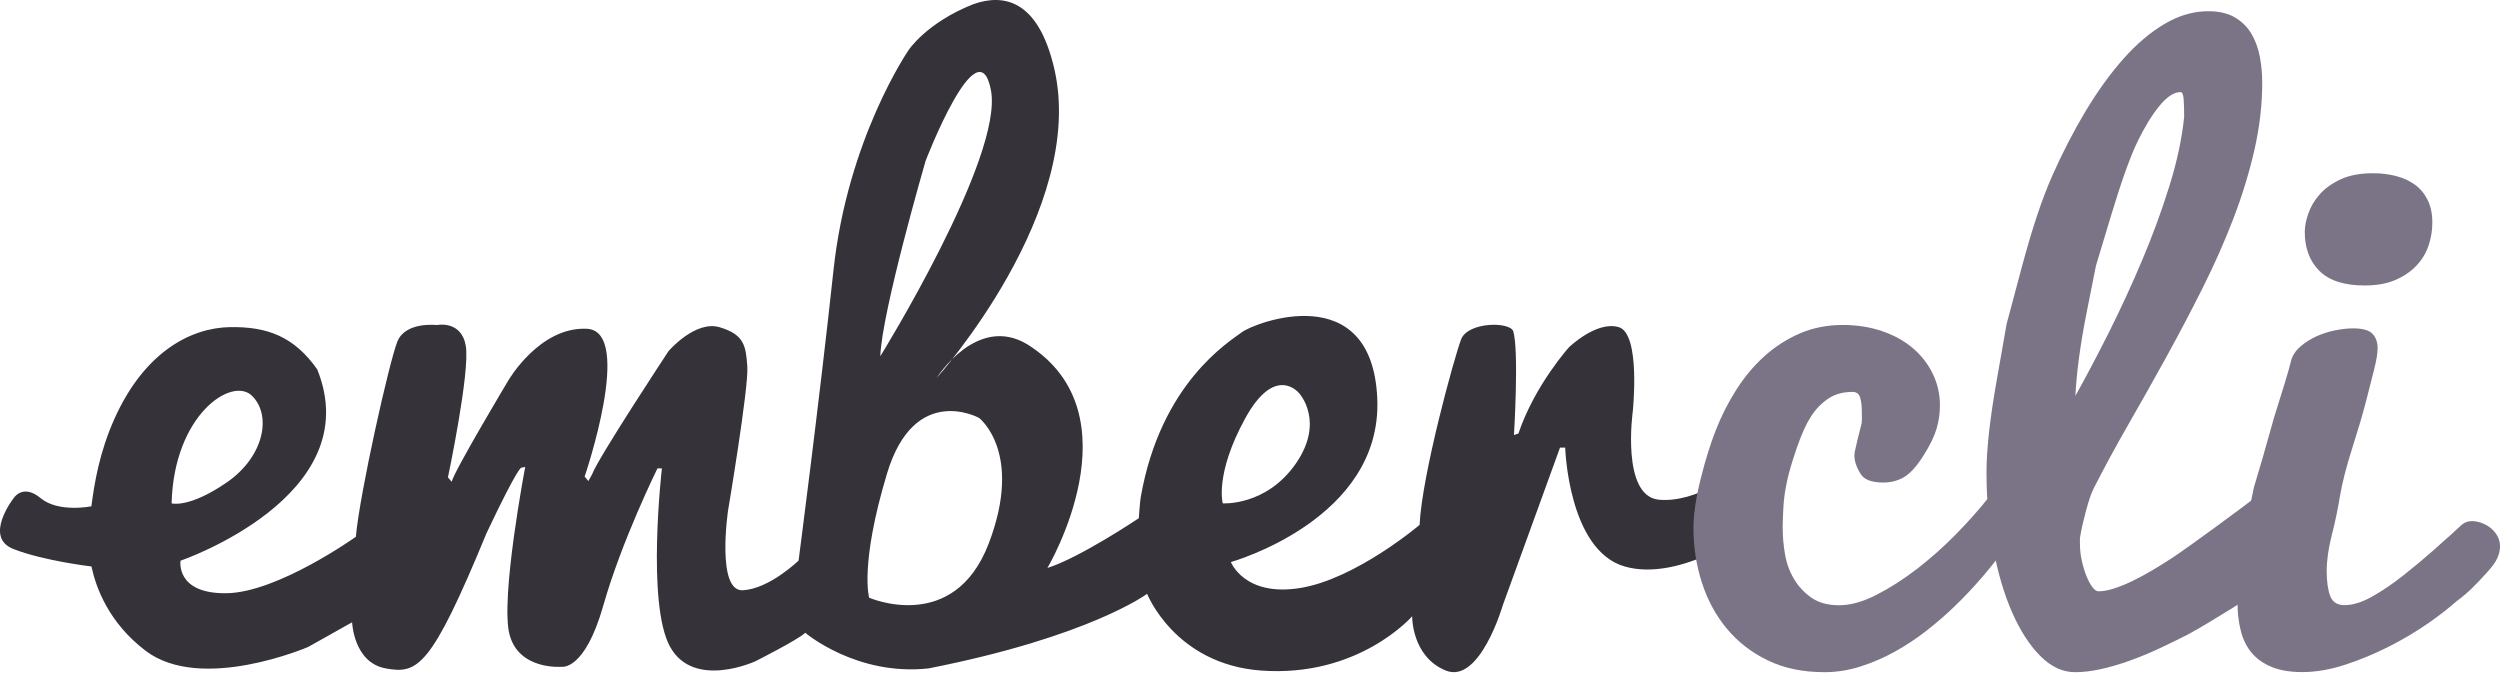
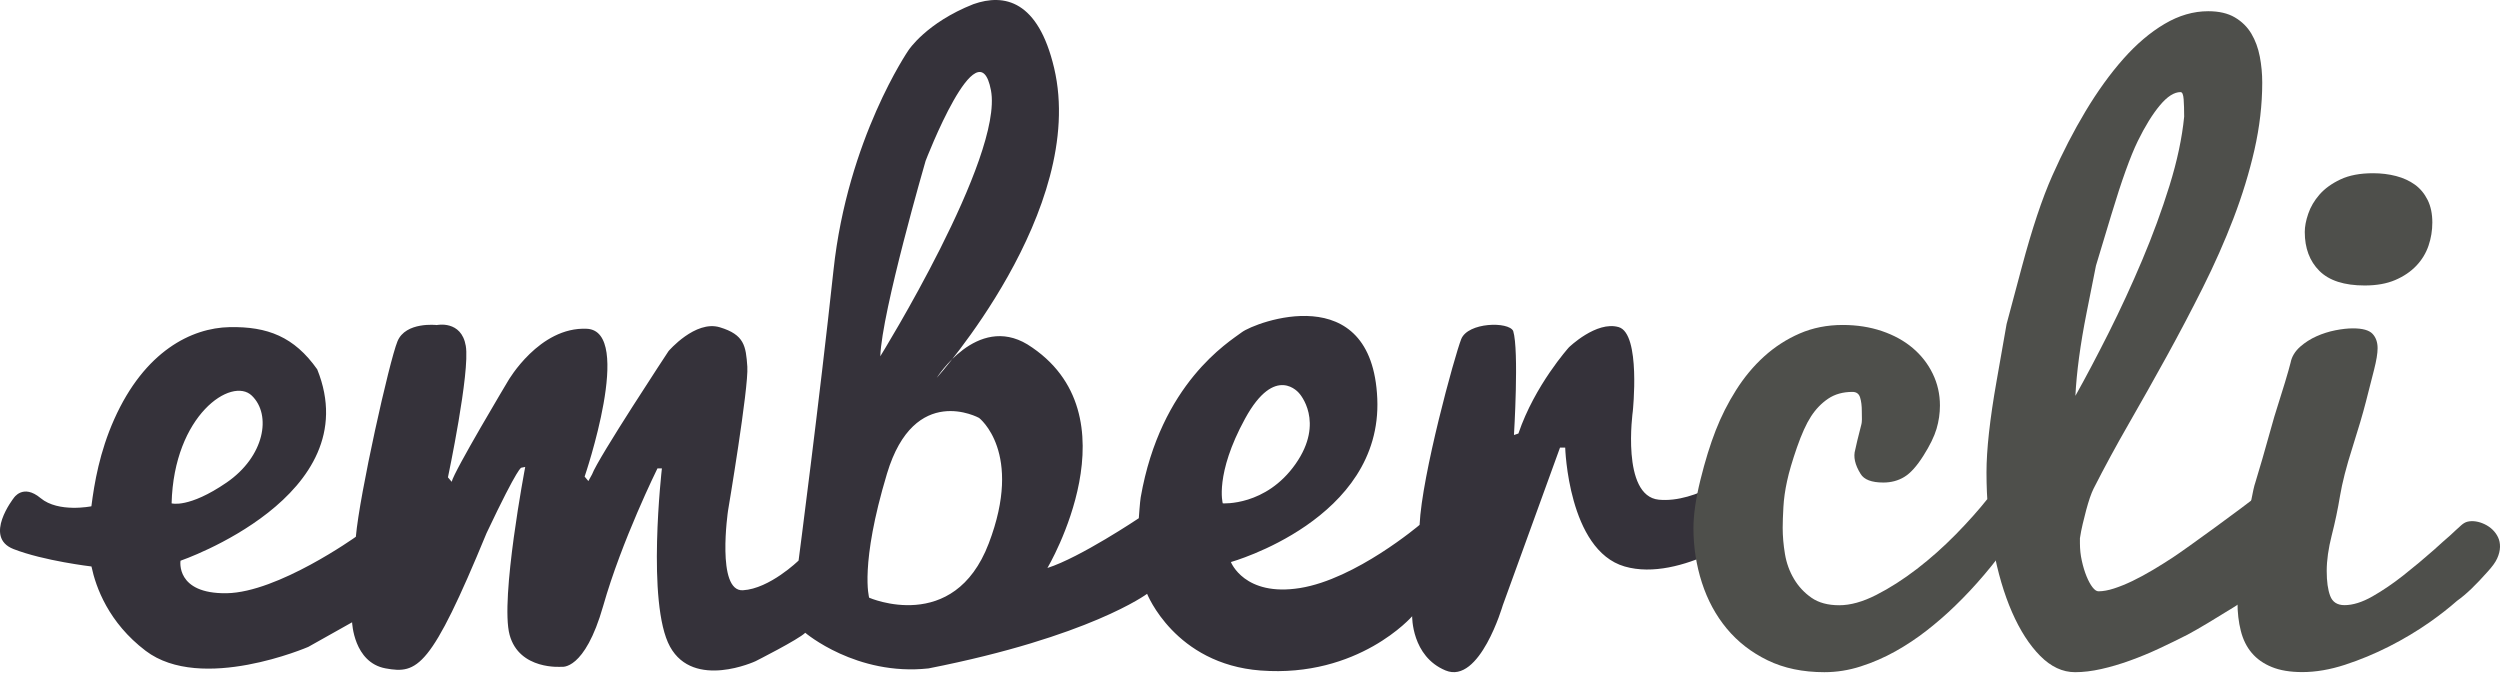
<svg xmlns="http://www.w3.org/2000/svg" version="1.1" id="Layer_1" x="0px" y="0px" width="595.563px" height="160.13px" viewBox="0 0 595.563 160.13" enable-background="new 0 0 595.563 160.13" xml:space="preserve">
  <path fill-rule="evenodd" clip-rule="evenodd" fill="#35323A" d="M421.541,116.413c-0.709-7.078-7.08-4.444-7.08-4.444  s-10.27,7.956-19.289,7.071c-9.029-0.885-6.199-21.066-6.199-21.066s1.949-18.497-3.361-20.047c-5.309-1.55-11.859,4.82-11.859,4.82  s-8.141,9.025-12.029,20.529l-1.061,0.354c0,0,1.24-20.174-0.18-24.775c-1.061-2.301-10.791-2.123-12.391,1.946  c-1.59,4.069-9.369,32.385-9.91,44.241c0,0-15.209,12.919-28.49,15.043c-13.27,2.123-16.459-6.194-16.459-6.194  s36.11-10.087,34.87-38.933s-29.119-18.178-32.27-15.807c-3.051,2.293-19.34,12.119-24.09,39.33  c-0.17,0.926-0.451,4.969-0.451,4.969s-13.979,9.379-21.77,11.856c0,0,21.77-36.632-4.77-53.267  c-12.041-7.256-21.59,7.963-21.59,7.963s35.92-39.994,27.959-73.795c-3.799-16.097-11.84-17.824-19.229-15.219  c-11.211,4.424-15.461,10.972-15.461,10.972s-14.51,21.06-17.869,52.382c-3.371,31.322-8.32,69.193-8.32,69.193  s-6.9,6.726-13.271,7.08c-6.369,0.354-3.539-18.936-3.539-18.936s4.949-29.377,4.6-34.332s-0.711-7.609-6.551-9.379  s-12.209,5.663-12.209,5.663s-16.811,25.483-18.23,29.376l-0.879,1.593l-0.891-1.062c0,0,11.859-34.686,0.529-35.217  c-11.32-0.53-18.75,12.388-18.75,12.388s-12.92,21.59-13.449,24.067l-0.891-1.062c0,0,5.311-25.129,4.25-31.323  c-1.061-6.193-6.9-4.955-6.9-4.955s-7.439-0.885-9.379,3.893c-1.951,4.779-9.031,36.455-9.91,46.543c0,0-18.58,13.273-30.791,13.449  c-12.219,0.178-10.979-7.744-10.979-7.744s44.779-15.325,32.568-45.586c-5.488-7.787-11.859-10.236-20.889-10.06  c-9.02,0.177-20.221,5.685-27.48,21.966c-3.461,7.766-4.721,15.135-5.43,20.713c0,0-7.84,1.599-12.09-1.94  c-4.24-3.539-6.43,0-6.43,0s-7.291,9.294-0.041,12.126c7.26,2.831,18.59,4.154,18.59,4.154h-0.01  c1.041,4.955,4.07,13.373,12.9,20.082c13.279,10.088,38.75-0.926,38.75-0.926l10.439-5.861c0,0,0.359,9.576,7.971,10.979  c7.609,1.395,10.789-0.021,24.061-32.229c7.789-16.459,8.318-15.582,8.318-15.582l0.891-0.176c0,0-6.02,31.5-3.721,39.994  c2.301,8.494,12.391,7.61,12.391,7.61s5.48,1.062,9.91-14.513c4.42-15.572,12.92-32.738,12.92-32.738h1.061  c0,0-3.721,32.208,1.939,42.473c5.67,10.264,20.359,3.454,20.359,3.454s10.261-5.182,11.851-6.774c0,0,12.18,10.371,29.369,8.488  c38.41-7.561,52.07-17.769,52.07-17.769s6.6,16.72,27.042,18.271c23.359,1.77,36.1-12.926,36.1-12.926s-0.17,9.557,7.971,12.918  c8.139,3.363,13.619-15.529,13.619-15.529l13.631-37.561h1.238c0,0,0.711,24.422,14.16,28.314  c13.451,3.894,30.971-9.116,30.971-9.116S422.242,123.493,421.541,116.413L421.541,116.413z M40.881,119.911  c0.531-21.06,14.33-30.262,19.109-25.66c4.781,4.601,3.012,14.511-6.01,20.705C44.952,121.149,40.881,119.911,40.881,119.911  L40.881,119.911z M220.501,38.329c0,0,12.57-32.739,15.57-16.812c3.01,15.928-26.361,63.354-26.361,63.354  C210.062,74.253,220.501,38.329,220.501,38.329L220.501,38.329z M235.541,129.467c-8.309,21.767-28.488,12.919-28.488,12.919  s-2.301-7.787,4.25-29.555c6.549-21.766,21.939-13.271,21.939-13.271S243.861,107.7,235.541,129.467L235.541,129.467z   M291.291,119.911c0,0-1.949-6.902,5.311-20.174c7.25-13.273,12.92-6.018,12.92-6.018s6.189,6.725-0.889,16.812  C301.553,120.618,291.291,119.911,291.291,119.911L291.291,119.911z" />
-   <path fill="#7B7486" d="M434.611,160.13c-5.129,0-9.629-0.941-13.51-2.824c-3.869-1.881-7.119-4.4-9.74-7.557  c-2.619-3.156-4.59-6.811-5.93-10.963s-2.01-8.471-2.01-12.955c0-3.209,0.561-7.059,1.67-11.543c1.109-4.485,2.32-8.401,3.631-11.75  c1.309-3.352,2.92-6.547,4.85-9.594c1.92-3.043,4.139-5.717,6.67-8.013c2.539-2.298,5.359-4.125,8.48-5.481  c3.119-1.357,6.539-2.035,10.27-2.035c3.35,0,6.459,0.484,9.32,1.451c2.859,0.971,5.299,2.315,7.33,4.029  c2.029,1.719,3.629,3.752,4.77,6.104c1.15,2.354,1.73,4.889,1.73,7.6c0,1.883-0.271,3.737-0.811,5.564  c-0.541,1.826-1.59,3.973-3.15,6.435c-1.561,2.466-3.07,4.142-4.539,5.026c-1.461,0.886-3.131,1.328-4.98,1.328  c-2.801,0-4.609-0.691-5.43-2.076c-1.34-2.159-1.76-4.069-1.271-5.73c0.172-0.884,0.66-2.933,1.49-6.145  c0.111-0.442,0.141-1.439,0.08-2.99c0-1.329-0.129-2.436-0.41-3.322c-0.27-0.884-0.879-1.328-1.818-1.328  c-2.262,0-4.191,0.541-5.791,1.617c-1.6,1.083-2.959,2.492-4.09,4.238c-1.131,1.742-2.24,4.206-3.35,7.389  c-1.1,3.186-1.891,5.856-2.35,8.016c-0.471,2.158-0.762,4.222-0.871,6.188c-0.109,1.965-0.17,3.612-0.17,4.939  c0,1.994,0.18,4.07,0.541,6.229c0.359,2.159,1.08,4.14,2.148,5.938c1.07,1.799,2.461,3.293,4.17,4.484  c1.711,1.19,3.92,1.785,6.621,1.785c2.66,0,5.59-0.816,8.799-2.449c3.211-1.634,6.441-3.697,9.682-6.188  c3.24-2.492,6.318-5.232,9.26-8.223c2.93-2.988,5.449-5.812,7.559-8.469l5.73,9.633c-4.16,5.926-8.639,11.211-13.459,15.861  c-2.051,1.993-4.281,3.932-6.68,5.812c-2.41,1.884-4.932,3.559-7.561,5.027c-2.631,1.465-5.371,2.656-8.221,3.567  C440.422,159.674,437.531,160.13,434.611,160.13L434.611,160.13z" />
-   <path fill="#7B7486" d="M494.412,94.298c2.5-4.467,5.15-9.492,7.959-15.074c2.801-5.583,5.451-11.332,7.951-17.253  c2.5-5.917,4.67-11.821,6.5-17.713c1.83-5.888,3-11.374,3.5-16.456c0-1.618-0.041-3-0.121-4.145s-0.33-1.717-0.74-1.717  c-1.529,0-3.17,1.053-4.92,3.155c-1.76,2.103-3.52,4.948-5.279,8.538c-1.75,3.59-3.85,9.427-6.289,17.516  c-2.441,8.084-3.66,12.129-3.66,12.131c0,0-0.75,3.754-2.24,11.258C495.582,82.038,494.701,88.626,494.412,94.298L494.412,94.298z   M494.332,160.13c-2.98,0-5.75-1.294-8.311-3.883c-2.57-2.59-4.799-6.062-6.709-10.424c-1.9-4.357-3.391-9.414-4.461-15.162  c-1.08-5.748-1.619-11.784-1.619-18.106c0-5.433,0.799-12.685,2.4-21.756c1.6-9.071,2.389-13.606,2.389-13.606  s1.211-4.527,3.631-13.59c2.42-9.06,4.84-16.328,7.279-21.801c2.43-5.471,5.07-10.584,7.92-15.34  c2.859-4.755,5.85-8.899,8.98-12.433c3.129-3.53,6.4-6.31,9.811-8.326c3.41-2.021,6.879-3.03,10.41-3.03  c2.559,0,4.68,0.49,6.34,1.469c1.67,0.978,2.979,2.27,3.939,3.877c0.949,1.604,1.619,3.423,2.01,5.453  c0.391,2.033,0.58,4.104,0.58,6.21c0,5.235-0.619,10.565-1.85,15.993c-1.24,5.428-2.91,10.885-5.01,16.367  c-2.102,5.484-4.541,10.982-7.301,16.492c-2.76,5.514-5.641,10.983-8.629,16.412c-2.99,5.426-6,10.773-9.021,16.033  c-3.029,5.26-5.809,10.404-8.369,15.428c-0.281,0.56-0.57,1.285-0.881,2.178c-0.299,0.895-0.59,1.855-0.869,2.89  c-0.281,1.035-0.551,2.136-0.83,3.31c-0.281,1.172-0.5,2.316-0.67,3.432v1.173c0,1.452,0.15,2.86,0.459,4.229  c0.301,1.367,0.68,2.597,1.121,3.685c0.449,1.09,0.92,1.955,1.42,2.599c0.5,0.639,0.969,0.961,1.41,0.961  c1.08,0,2.32-0.223,3.699-0.67c1.391-0.447,2.871-1.047,4.43-1.8c1.551-0.753,3.16-1.618,4.801-2.596s3.23-1.97,4.76-2.974  c3.57-2.345,16.58-11.873,20.5-14.943l4.801,19.889c-5.08,3.37-16.83,10.807-21.791,13.438c-2.17,1.105-4.41,2.197-6.719,3.275  c-2.301,1.08-4.631,2.043-6.971,2.883c-2.33,0.844-4.609,1.517-6.84,2.015C498.352,159.88,496.271,160.13,494.332,160.13  L494.332,160.13z" />
-   <path fill="#7B7486" d="M595.092,127.983c-0.33-0.688-0.77-1.291-1.32-1.818c-0.549-0.524-1.18-0.953-1.869-1.283  c-0.691-0.329-1.381-0.551-2.08-0.66c-0.689-0.111-1.35-0.095-1.961,0.047c-0.619,0.145-1.08,0.467-1.52,0.848  c-0.881,0.77-1.76,1.608-2.65,2.432c-1.48,1.242-2.039,1.822-3.83,3.41c-2.379,2.105-4.82,4.139-7.309,6.104  c-2.49,1.964-4.961,3.642-7.391,5.023c-2.439,1.385-4.65,2.075-6.65,2.075c-1.709,0-2.85-0.733-3.4-2.198  c-0.559-1.466-0.83-3.445-0.83-5.937c0-2.545,0.4-5.373,1.191-8.486c0.799-3.113,1.459-6.248,1.979-9.403  c0.531-3.155,1.5-6.968,2.932-11.438c1.42-4.473,2.5-8.129,3.229-10.974c0.721-2.845,1.371-5.379,1.941-7.606  c0.568-2.223,0.85-3.942,0.85-5.162c0-1.438-0.41-2.588-1.221-3.447c-0.82-0.857-2.369-1.286-4.65-1.286  c-1.25,0-2.648,0.156-4.199,0.461c-1.551,0.312-3.051,0.785-4.49,1.429c-1.439,0.646-2.73,1.471-3.881,2.478  c-1.25,1.12-2.01,2.379-2.279,3.776c-0.49,1.996-1.789,6.301-3.891,12.914c-2.27,8.113-3.779,13.351-4.529,15.717  c-0.459,1.187-1.48,6.59-3.08,16.209c-0.779,4.652-1.16,8.721-1.16,12.209c0,2.49,0.26,4.775,0.791,6.85  c0.52,2.079,1.389,3.836,2.609,5.275c1.221,1.441,2.811,2.561,4.779,3.361c1.961,0.803,4.391,1.205,7.271,1.205  c3.199,0,6.6-0.58,10.17-1.744c3.568-1.162,7.068-2.617,10.5-4.357c3.439-1.747,6.629-3.655,9.6-5.732  c2.59-1.816,4.74-3.521,6.59-5.148c2.24-1.59,4.449-3.746,7.4-7.064c0.969-1.086,1.719-2.061,2.15-3.021  c0.439-0.963,0.658-1.873,0.68-2.734C595.582,129.442,595.422,128.669,595.092,127.983L595.092,127.983z" />
-   <path fill="#7B7486" d="M563.332,68.009c2.82,0,5.25-0.432,7.27-1.299c2.02-0.866,3.689-1.999,5.02-3.395  c1.33-1.398,2.301-2.99,2.91-4.779c0.611-1.787,0.91-3.633,0.91-5.532c0-2.068-0.369-3.854-1.119-5.366  c-0.75-1.508-1.76-2.725-3.031-3.646c-1.279-0.92-2.77-1.604-4.488-2.055c-1.711-0.443-3.541-0.669-5.48-0.669  c-3.1,0-5.68,0.49-7.76,1.468c-2.08,0.979-3.74,2.182-4.99,3.604c-1.24,1.425-2.141,2.949-2.689,4.57  c-0.561,1.621-0.83,3.072-0.83,4.358c0,3.854,1.158,6.944,3.479,9.261C554.861,66.849,558.461,68.009,563.332,68.009L563.332,68.009  z" />
+   <path fill="#4E4F4B" d="M434.611,160.13c-5.129,0-9.629-0.941-13.51-2.824c-3.869-1.881-7.119-4.4-9.74-7.557  c-2.619-3.156-4.59-6.811-5.93-10.963s-2.01-8.471-2.01-12.955c0-3.209,0.561-7.059,1.67-11.543c1.109-4.485,2.32-8.401,3.631-11.75  c1.309-3.352,2.92-6.547,4.85-9.594c1.92-3.043,4.139-5.717,6.67-8.013c2.539-2.298,5.359-4.125,8.48-5.481  c3.119-1.357,6.539-2.035,10.27-2.035c3.35,0,6.459,0.484,9.32,1.451c2.859,0.971,5.299,2.315,7.33,4.029  c2.029,1.719,3.629,3.752,4.77,6.104c1.15,2.354,1.73,4.889,1.73,7.6c0,1.883-0.271,3.737-0.811,5.564  c-0.541,1.826-1.59,3.973-3.15,6.435c-1.561,2.466-3.07,4.142-4.539,5.026c-1.461,0.886-3.131,1.328-4.98,1.328  c-2.801,0-4.609-0.691-5.43-2.076c-1.34-2.159-1.76-4.069-1.271-5.73c0.172-0.884,0.66-2.933,1.49-6.145  c0.111-0.442,0.141-1.439,0.08-2.99c0-1.329-0.129-2.436-0.41-3.322c-0.27-0.884-0.879-1.328-1.818-1.328  c-2.262,0-4.191,0.541-5.791,1.617c-1.6,1.083-2.959,2.492-4.09,4.238c-1.131,1.742-2.24,4.206-3.35,7.389  c-1.1,3.186-1.891,5.856-2.35,8.016c-0.471,2.158-0.762,4.222-0.871,6.188c-0.109,1.965-0.17,3.612-0.17,4.939  c0,1.994,0.18,4.07,0.541,6.229c0.359,2.159,1.08,4.14,2.148,5.938c1.07,1.799,2.461,3.293,4.17,4.484  c1.711,1.19,3.92,1.785,6.621,1.785c2.66,0,5.59-0.816,8.799-2.449c3.211-1.634,6.441-3.697,9.682-6.188  c3.24-2.492,6.318-5.232,9.26-8.223c2.93-2.988,5.449-5.812,7.559-8.469l5.73,9.633c-4.16,5.926-8.639,11.211-13.459,15.861  c-2.051,1.993-4.281,3.932-6.68,5.812c-2.41,1.884-4.932,3.559-7.561,5.027c-2.631,1.465-5.371,2.656-8.221,3.567  C440.422,159.674,437.531,160.13,434.611,160.13L434.611,160.13z" />
+   <path fill="#4E4F4B" d="M494.412,94.298c2.5-4.467,5.15-9.492,7.959-15.074c2.801-5.583,5.451-11.332,7.951-17.253  c2.5-5.917,4.67-11.821,6.5-17.713c1.83-5.888,3-11.374,3.5-16.456c0-1.618-0.041-3-0.121-4.145s-0.33-1.717-0.74-1.717  c-1.529,0-3.17,1.053-4.92,3.155c-1.76,2.103-3.52,4.948-5.279,8.538c-1.75,3.59-3.85,9.427-6.289,17.516  c-2.441,8.084-3.66,12.129-3.66,12.131c0,0-0.75,3.754-2.24,11.258C495.582,82.038,494.701,88.626,494.412,94.298L494.412,94.298z   M494.332,160.13c-2.98,0-5.75-1.294-8.311-3.883c-2.57-2.59-4.799-6.062-6.709-10.424c-1.9-4.357-3.391-9.414-4.461-15.162  c-1.08-5.748-1.619-11.784-1.619-18.106c0-5.433,0.799-12.685,2.4-21.756c1.6-9.071,2.389-13.606,2.389-13.606  s1.211-4.527,3.631-13.59c2.42-9.06,4.84-16.328,7.279-21.801c2.43-5.471,5.07-10.584,7.92-15.34  c2.859-4.755,5.85-8.899,8.98-12.433c3.129-3.53,6.4-6.31,9.811-8.326c3.41-2.021,6.879-3.03,10.41-3.03  c2.559,0,4.68,0.49,6.34,1.469c1.67,0.978,2.979,2.27,3.939,3.877c0.949,1.604,1.619,3.423,2.01,5.453  c0.391,2.033,0.58,4.104,0.58,6.21c0,5.235-0.619,10.565-1.85,15.993c-1.24,5.428-2.91,10.885-5.01,16.367  c-2.102,5.484-4.541,10.982-7.301,16.492c-2.76,5.514-5.641,10.983-8.629,16.412c-2.99,5.426-6,10.773-9.021,16.033  c-3.029,5.26-5.809,10.404-8.369,15.428c-0.281,0.56-0.57,1.285-0.881,2.178c-0.299,0.895-0.59,1.855-0.869,2.89  c-0.281,1.035-0.551,2.136-0.83,3.31c-0.281,1.172-0.5,2.316-0.67,3.432v1.173c0,1.452,0.15,2.86,0.459,4.229  c0.301,1.367,0.68,2.597,1.121,3.685c0.449,1.09,0.92,1.955,1.42,2.599c0.5,0.639,0.969,0.961,1.41,0.961  c1.08,0,2.32-0.223,3.699-0.67c1.391-0.447,2.871-1.047,4.43-1.8c1.551-0.753,3.16-1.618,4.801-2.596s3.23-1.97,4.76-2.974  c3.57-2.345,16.58-11.873,20.5-14.943l4.801,19.889c-5.08,3.37-16.83,10.807-21.791,13.438c-2.17,1.105-4.41,2.197-6.719,3.275  c-2.301,1.08-4.631,2.043-6.971,2.883c-2.33,0.844-4.609,1.517-6.84,2.015C498.352,159.88,496.271,160.13,494.332,160.13  L494.332,160.13z" />
+   <path fill="#4E4F4B" d="M595.092,127.983c-0.33-0.688-0.77-1.291-1.32-1.818c-0.549-0.524-1.18-0.953-1.869-1.283  c-0.691-0.329-1.381-0.551-2.08-0.66c-0.689-0.111-1.35-0.095-1.961,0.047c-0.619,0.145-1.08,0.467-1.52,0.848  c-0.881,0.77-1.76,1.608-2.65,2.432c-1.48,1.242-2.039,1.822-3.83,3.41c-2.379,2.105-4.82,4.139-7.309,6.104  c-2.49,1.964-4.961,3.642-7.391,5.023c-2.439,1.385-4.65,2.075-6.65,2.075c-1.709,0-2.85-0.733-3.4-2.198  c-0.559-1.466-0.83-3.445-0.83-5.937c0-2.545,0.4-5.373,1.191-8.486c0.799-3.113,1.459-6.248,1.979-9.403  c0.531-3.155,1.5-6.968,2.932-11.438c1.42-4.473,2.5-8.129,3.229-10.974c0.721-2.845,1.371-5.379,1.941-7.606  c0.568-2.223,0.85-3.942,0.85-5.162c0-1.438-0.41-2.588-1.221-3.447c-0.82-0.857-2.369-1.286-4.65-1.286  c-1.25,0-2.648,0.156-4.199,0.461c-1.551,0.312-3.051,0.785-4.49,1.429c-1.439,0.646-2.73,1.471-3.881,2.478  c-1.25,1.12-2.01,2.379-2.279,3.776c-0.49,1.996-1.789,6.301-3.891,12.914c-2.27,8.113-3.779,13.351-4.529,15.717  c-0.459,1.187-1.48,6.59-3.08,16.209c-0.779,4.652-1.16,8.721-1.16,12.209c0,2.49,0.26,4.775,0.791,6.85  c0.52,2.079,1.389,3.836,2.609,5.275c1.221,1.441,2.811,2.561,4.779,3.361c1.961,0.803,4.391,1.205,7.271,1.205  c3.199,0,6.6-0.58,10.17-1.744c3.568-1.162,7.068-2.617,10.5-4.357c3.439-1.747,6.629-3.655,9.6-5.732  c2.59-1.816,4.74-3.521,6.59-5.148c2.24-1.59,4.449-3.746,7.4-7.064c0.969-1.086,1.719-2.061,2.15-3.021  c0.439-0.963,0.658-1.873,0.68-2.734C595.582,129.442,595.422,128.669,595.092,127.983L595.092,127.983z" />
+   <path fill="#4E4F4B" d="M563.332,68.009c2.82,0,5.25-0.432,7.27-1.299c2.02-0.866,3.689-1.999,5.02-3.395  c1.33-1.398,2.301-2.99,2.91-4.779c0.611-1.787,0.91-3.633,0.91-5.532c0-2.068-0.369-3.854-1.119-5.366  c-0.75-1.508-1.76-2.725-3.031-3.646c-1.279-0.92-2.77-1.604-4.488-2.055c-1.711-0.443-3.541-0.669-5.48-0.669  c-3.1,0-5.68,0.49-7.76,1.468c-2.08,0.979-3.74,2.182-4.99,3.604c-1.24,1.425-2.141,2.949-2.689,4.57  c-0.561,1.621-0.83,3.072-0.83,4.358c0,3.854,1.158,6.944,3.479,9.261C554.861,66.849,558.461,68.009,563.332,68.009L563.332,68.009  z" />
</svg>
